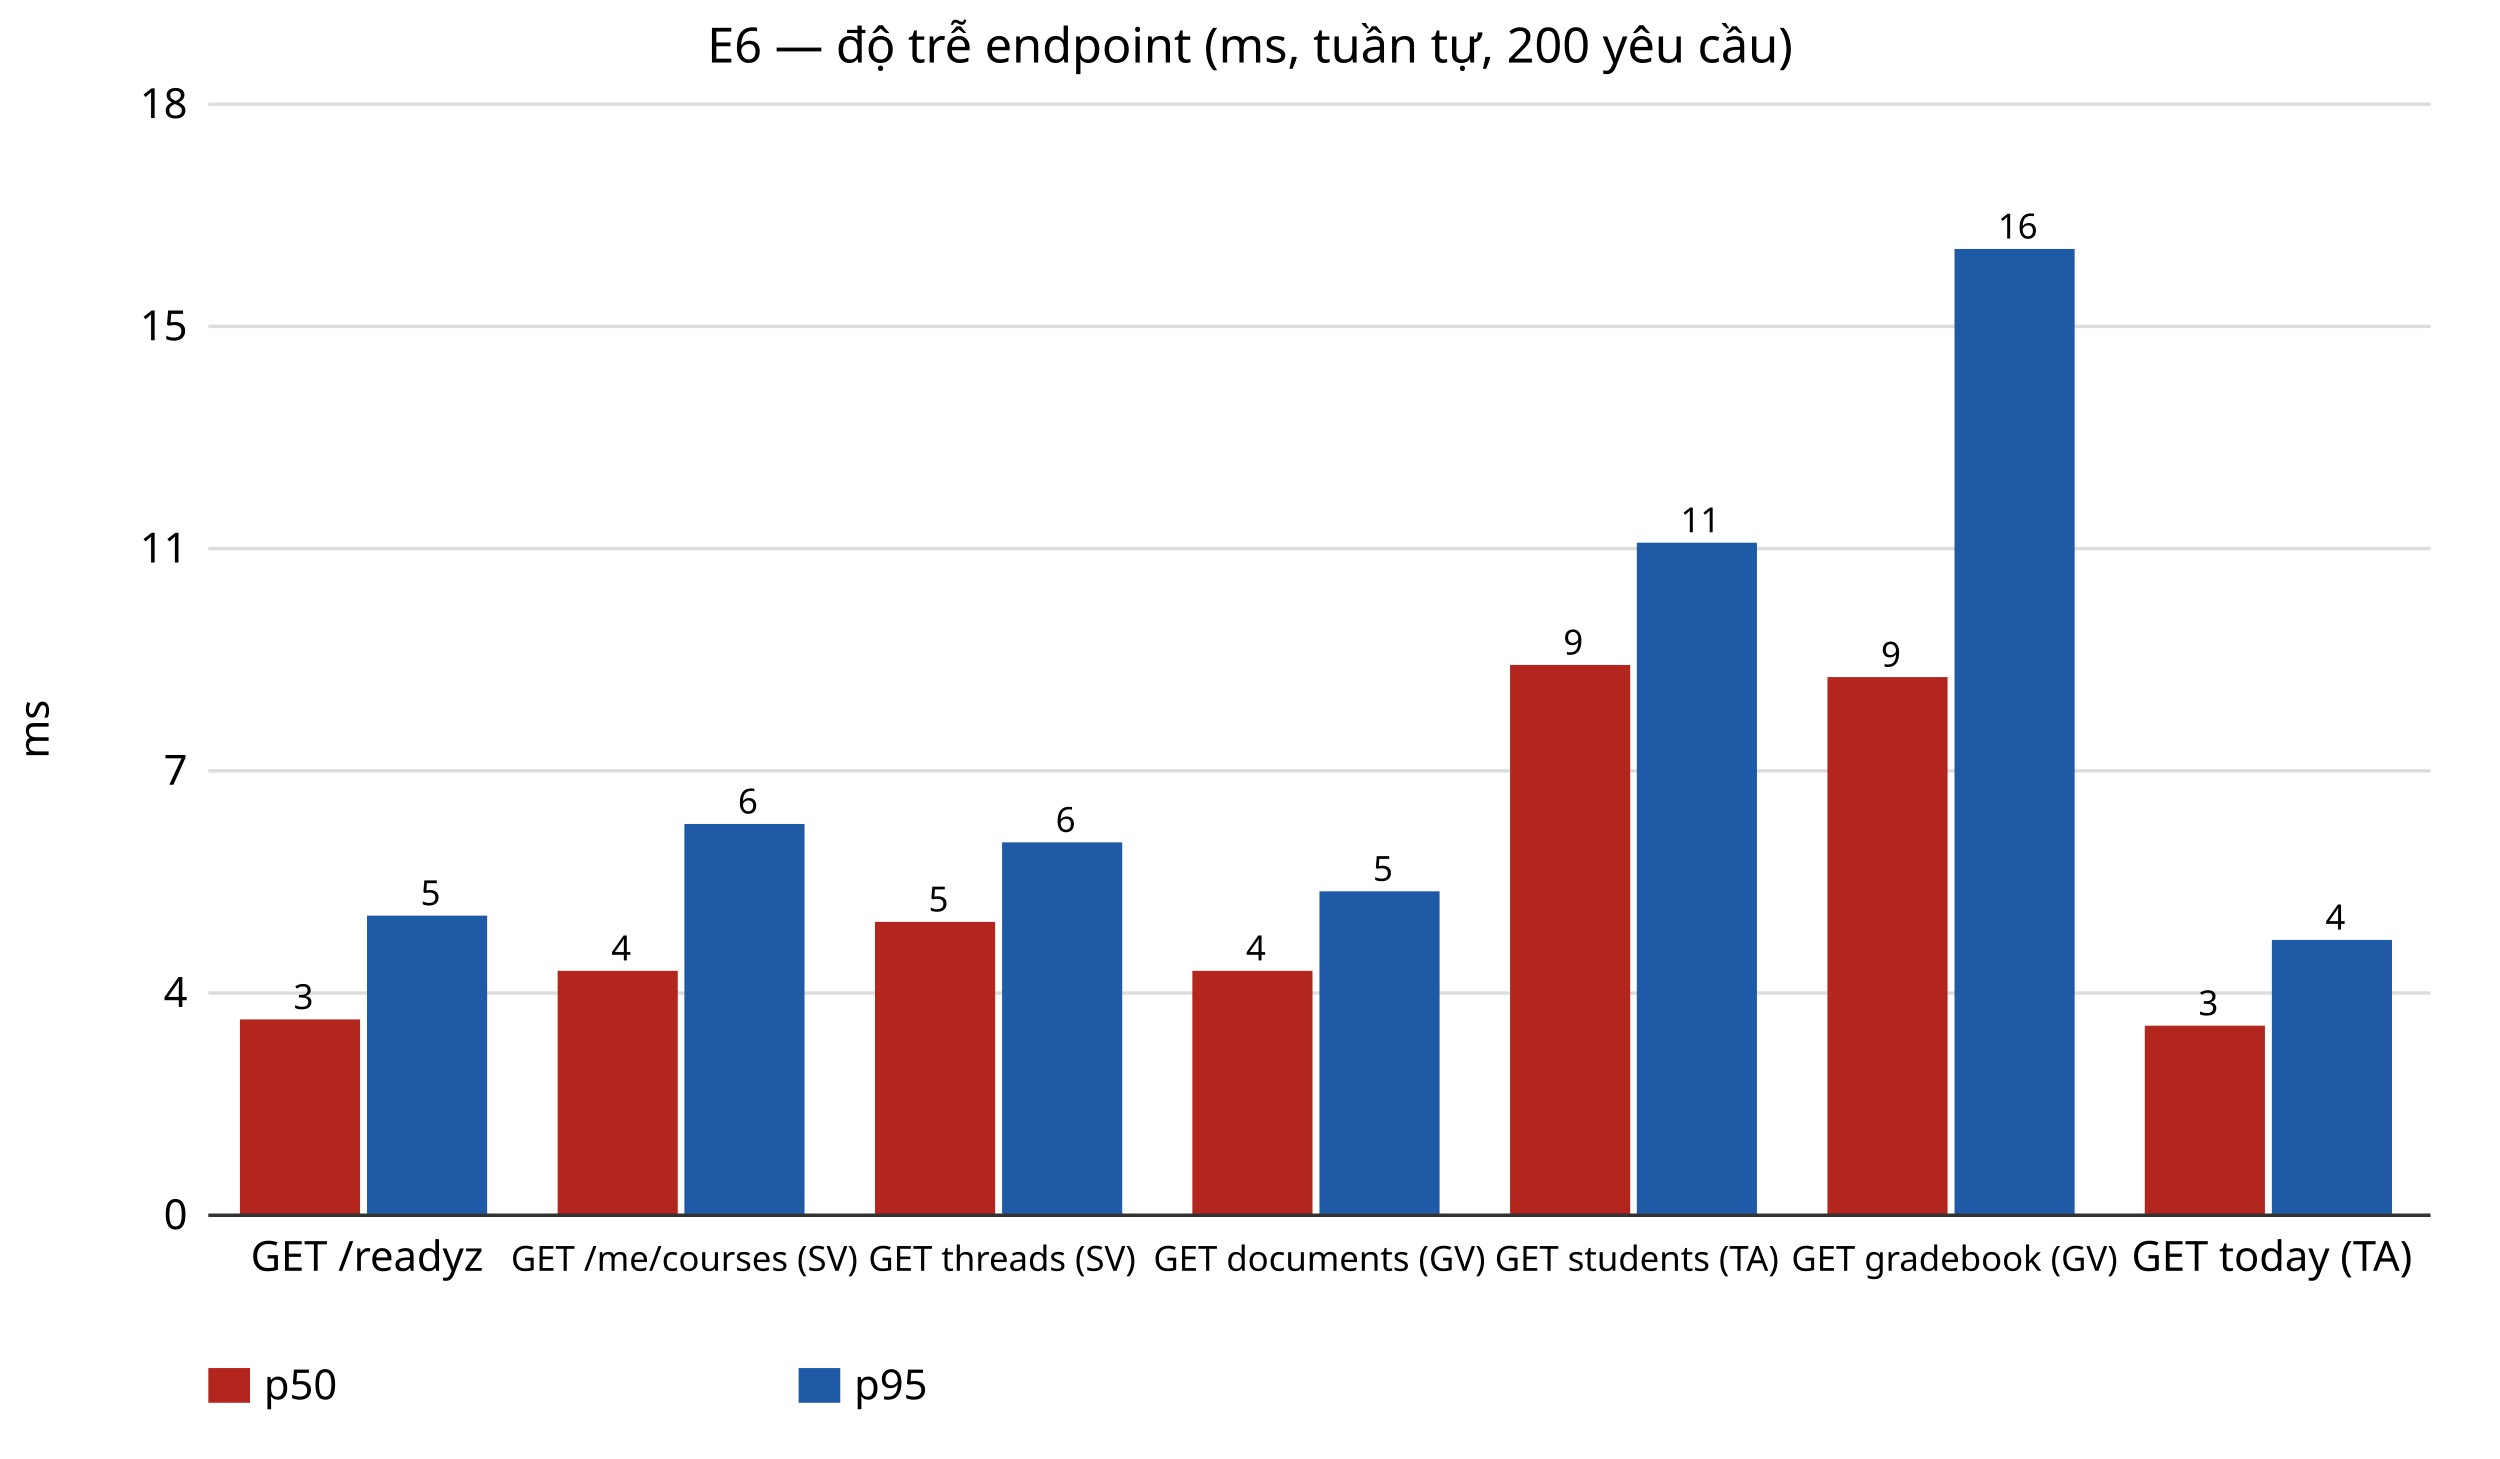
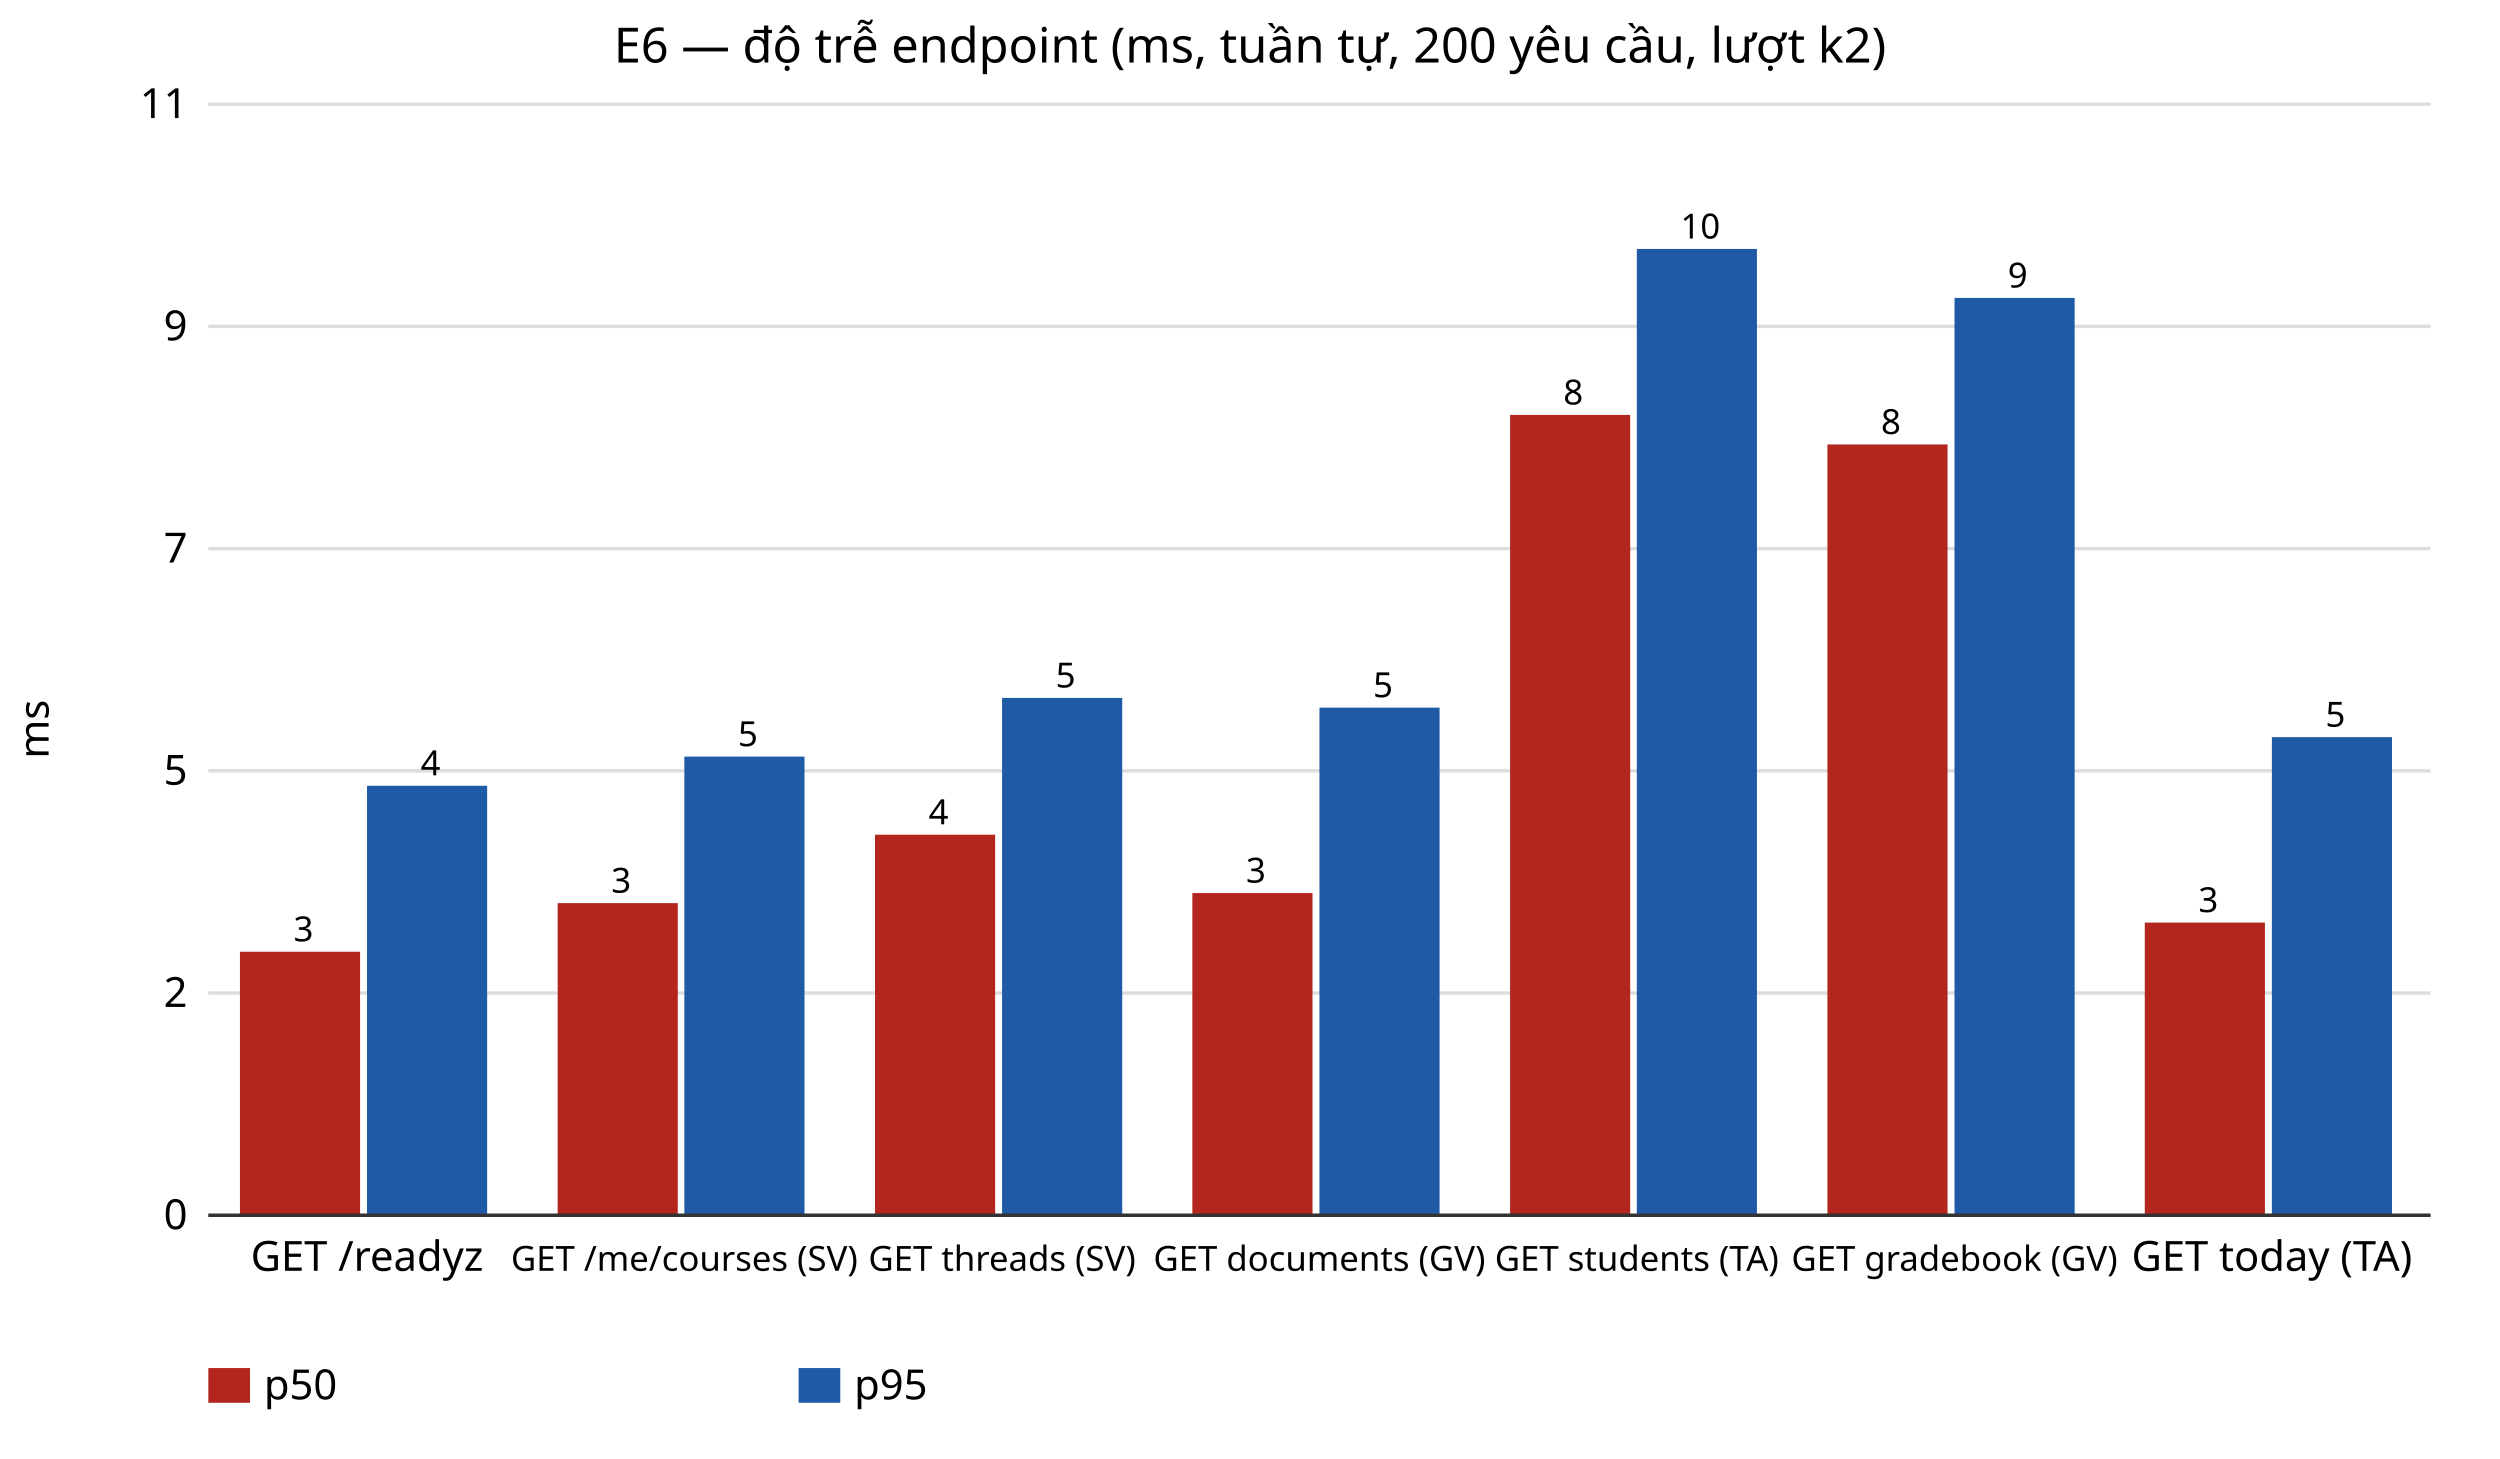
<svg xmlns="http://www.w3.org/2000/svg" viewBox="0 0 720 420" width="720" height="420" font-family="sans-serif" font-size="12">
-   <text x="360.0" y="18" text-anchor="middle" font-size="14">E6 — độ trễ endpoint (ms, tuần tự, 200 yêu cầu)</text>
+   <text x="360.0" y="18" text-anchor="middle" font-size="14">E6 — độ trễ endpoint (ms, tuần tự, 200 yêu cầu, lượt k2)</text>
  <text x="360.0" y="414" text-anchor="middle" />
  <text x="14" y="210.0" text-anchor="middle" transform="rotate(-90 14 210.0)">ms</text>
  <line x1="60" y1="350.0" x2="700" y2="350.0" stroke="#ddd" />
  <text x="54" y="354.0" text-anchor="end">0</text>
  <line x1="60" y1="286.0" x2="700" y2="286.0" stroke="#ddd" />
-   <text x="54" y="290.0" text-anchor="end">4</text>
+   <text x="54" y="290.0" text-anchor="end">2</text>
  <line x1="60" y1="222.0" x2="700" y2="222.0" stroke="#ddd" />
-   <text x="54" y="226.0" text-anchor="end">7</text>
+   <text x="54" y="226.0" text-anchor="end">5</text>
  <line x1="60" y1="158.0" x2="700" y2="158.0" stroke="#ddd" />
-   <text x="54" y="162.0" text-anchor="end">11</text>
+   <text x="54" y="162.0" text-anchor="end">7</text>
  <line x1="60" y1="94.0" x2="700" y2="94.0" stroke="#ddd" />
-   <text x="54" y="98.0" text-anchor="end">15</text>
+   <text x="54" y="98.0" text-anchor="end">9</text>
  <line x1="60" y1="30.0" x2="700" y2="30.0" stroke="#ddd" />
-   <text x="54" y="34.0" text-anchor="end">18</text>
-   <rect x="69.1" y="293.6" width="34.6" height="56.4" fill="#b3261e" />
-   <text x="87.4" y="290.6" text-anchor="middle" font-size="10">3</text>
-   <rect x="105.7" y="263.7" width="34.6" height="86.3" fill="#1f5aa6" />
-   <text x="124.0" y="260.7" text-anchor="middle" font-size="10">5</text>
+   <text x="54" y="34.0" text-anchor="end">11</text>
+   <rect x="69.1" y="274.1" width="34.6" height="75.9" fill="#b3261e" />
+   <text x="87.4" y="271.1" text-anchor="middle" font-size="10">3</text>
+   <rect x="105.7" y="226.3" width="34.6" height="123.7" fill="#1f5aa6" />
+   <text x="124.0" y="223.3" text-anchor="middle" font-size="10">4</text>
  <text x="105.7" y="366" text-anchor="middle" font-size="12">GET /readyz</text>
-   <rect x="160.6" y="279.6" width="34.6" height="70.4" fill="#b3261e" />
-   <text x="178.9" y="276.6" text-anchor="middle" font-size="10">4</text>
-   <rect x="197.1" y="237.3" width="34.6" height="112.7" fill="#1f5aa6" />
-   <text x="215.4" y="234.3" text-anchor="middle" font-size="10">6</text>
+   <rect x="160.6" y="260.1" width="34.6" height="89.9" fill="#b3261e" />
+   <text x="178.9" y="257.1" text-anchor="middle" font-size="10">3</text>
+   <rect x="197.1" y="217.9" width="34.6" height="132.1" fill="#1f5aa6" />
+   <text x="215.4" y="214.9" text-anchor="middle" font-size="10">5</text>
  <text x="197.1" y="366" text-anchor="middle" font-size="10">GET /me/courses (SV)</text>
-   <rect x="252.0" y="265.5" width="34.6" height="84.5" fill="#b3261e" />
-   <text x="270.3" y="262.5" text-anchor="middle" font-size="10">5</text>
-   <rect x="288.6" y="242.6" width="34.6" height="107.4" fill="#1f5aa6" />
-   <text x="306.9" y="239.6" text-anchor="middle" font-size="10">6</text>
+   <rect x="252.0" y="240.4" width="34.6" height="109.6" fill="#b3261e" />
+   <text x="270.3" y="237.4" text-anchor="middle" font-size="10">4</text>
+   <rect x="288.6" y="201.0" width="34.6" height="149.0" fill="#1f5aa6" />
+   <text x="306.9" y="198.0" text-anchor="middle" font-size="10">5</text>
  <text x="288.6" y="366" text-anchor="middle" font-size="10">GET threads (SV)</text>
-   <rect x="343.4" y="279.6" width="34.6" height="70.4" fill="#b3261e" />
-   <text x="361.7" y="276.6" text-anchor="middle" font-size="10">4</text>
-   <rect x="380.0" y="256.7" width="34.6" height="93.3" fill="#1f5aa6" />
-   <text x="398.3" y="253.7" text-anchor="middle" font-size="10">5</text>
+   <rect x="343.4" y="257.2" width="34.6" height="92.8" fill="#b3261e" />
+   <text x="361.7" y="254.2" text-anchor="middle" font-size="10">3</text>
+   <rect x="380.0" y="203.8" width="34.6" height="146.2" fill="#1f5aa6" />
+   <text x="398.3" y="200.8" text-anchor="middle" font-size="10">5</text>
  <text x="380.0" y="366" text-anchor="middle" font-size="10">GET documents (GV)</text>
-   <rect x="434.9" y="191.5" width="34.6" height="158.5" fill="#b3261e" />
-   <text x="453.1" y="188.5" text-anchor="middle" font-size="10">9</text>
-   <rect x="471.4" y="156.3" width="34.6" height="193.7" fill="#1f5aa6" />
-   <text x="489.7" y="153.3" text-anchor="middle" font-size="10">11</text>
+   <rect x="434.9" y="119.5" width="34.6" height="230.5" fill="#b3261e" />
+   <text x="453.1" y="116.5" text-anchor="middle" font-size="10">8</text>
+   <rect x="471.4" y="71.7" width="34.6" height="278.3" fill="#1f5aa6" />
+   <text x="489.7" y="68.7" text-anchor="middle" font-size="10">10</text>
  <text x="471.4" y="366" text-anchor="middle" font-size="10">GET students (TA)</text>
-   <rect x="526.3" y="195.0" width="34.6" height="155.0" fill="#b3261e" />
-   <text x="544.6" y="192.0" text-anchor="middle" font-size="10">9</text>
-   <rect x="562.9" y="71.7" width="34.6" height="278.3" fill="#1f5aa6" />
-   <text x="581.1" y="68.7" text-anchor="middle" font-size="10">16</text>
+   <rect x="526.3" y="128.0" width="34.6" height="222.0" fill="#b3261e" />
+   <text x="544.6" y="125.0" text-anchor="middle" font-size="10">8</text>
+   <rect x="562.9" y="85.8" width="34.6" height="264.2" fill="#1f5aa6" />
+   <text x="581.1" y="82.8" text-anchor="middle" font-size="10">9</text>
  <text x="562.9" y="366" text-anchor="middle" font-size="10">GET gradebook (GV)</text>
-   <rect x="617.7" y="295.4" width="34.6" height="54.6" fill="#b3261e" />
-   <text x="636.0" y="292.4" text-anchor="middle" font-size="10">3</text>
-   <rect x="654.3" y="270.7" width="34.6" height="79.3" fill="#1f5aa6" />
-   <text x="672.6" y="267.7" text-anchor="middle" font-size="10">4</text>
+   <rect x="617.7" y="265.7" width="34.6" height="84.3" fill="#b3261e" />
+   <text x="636.0" y="262.7" text-anchor="middle" font-size="10">3</text>
+   <rect x="654.3" y="212.3" width="34.6" height="137.7" fill="#1f5aa6" />
+   <text x="672.6" y="209.3" text-anchor="middle" font-size="10">5</text>
  <text x="654.3" y="366" text-anchor="middle" font-size="12">GET today (TA)</text>
  <line x1="60" y1="350" x2="700" y2="350" stroke="#333" />
  <rect x="60" y="394" width="12" height="10" fill="#b3261e" />
  <text x="76" y="403">p50</text>
  <rect x="230" y="394" width="12" height="10" fill="#1f5aa6" />
  <text x="246" y="403">p95</text>
</svg>
